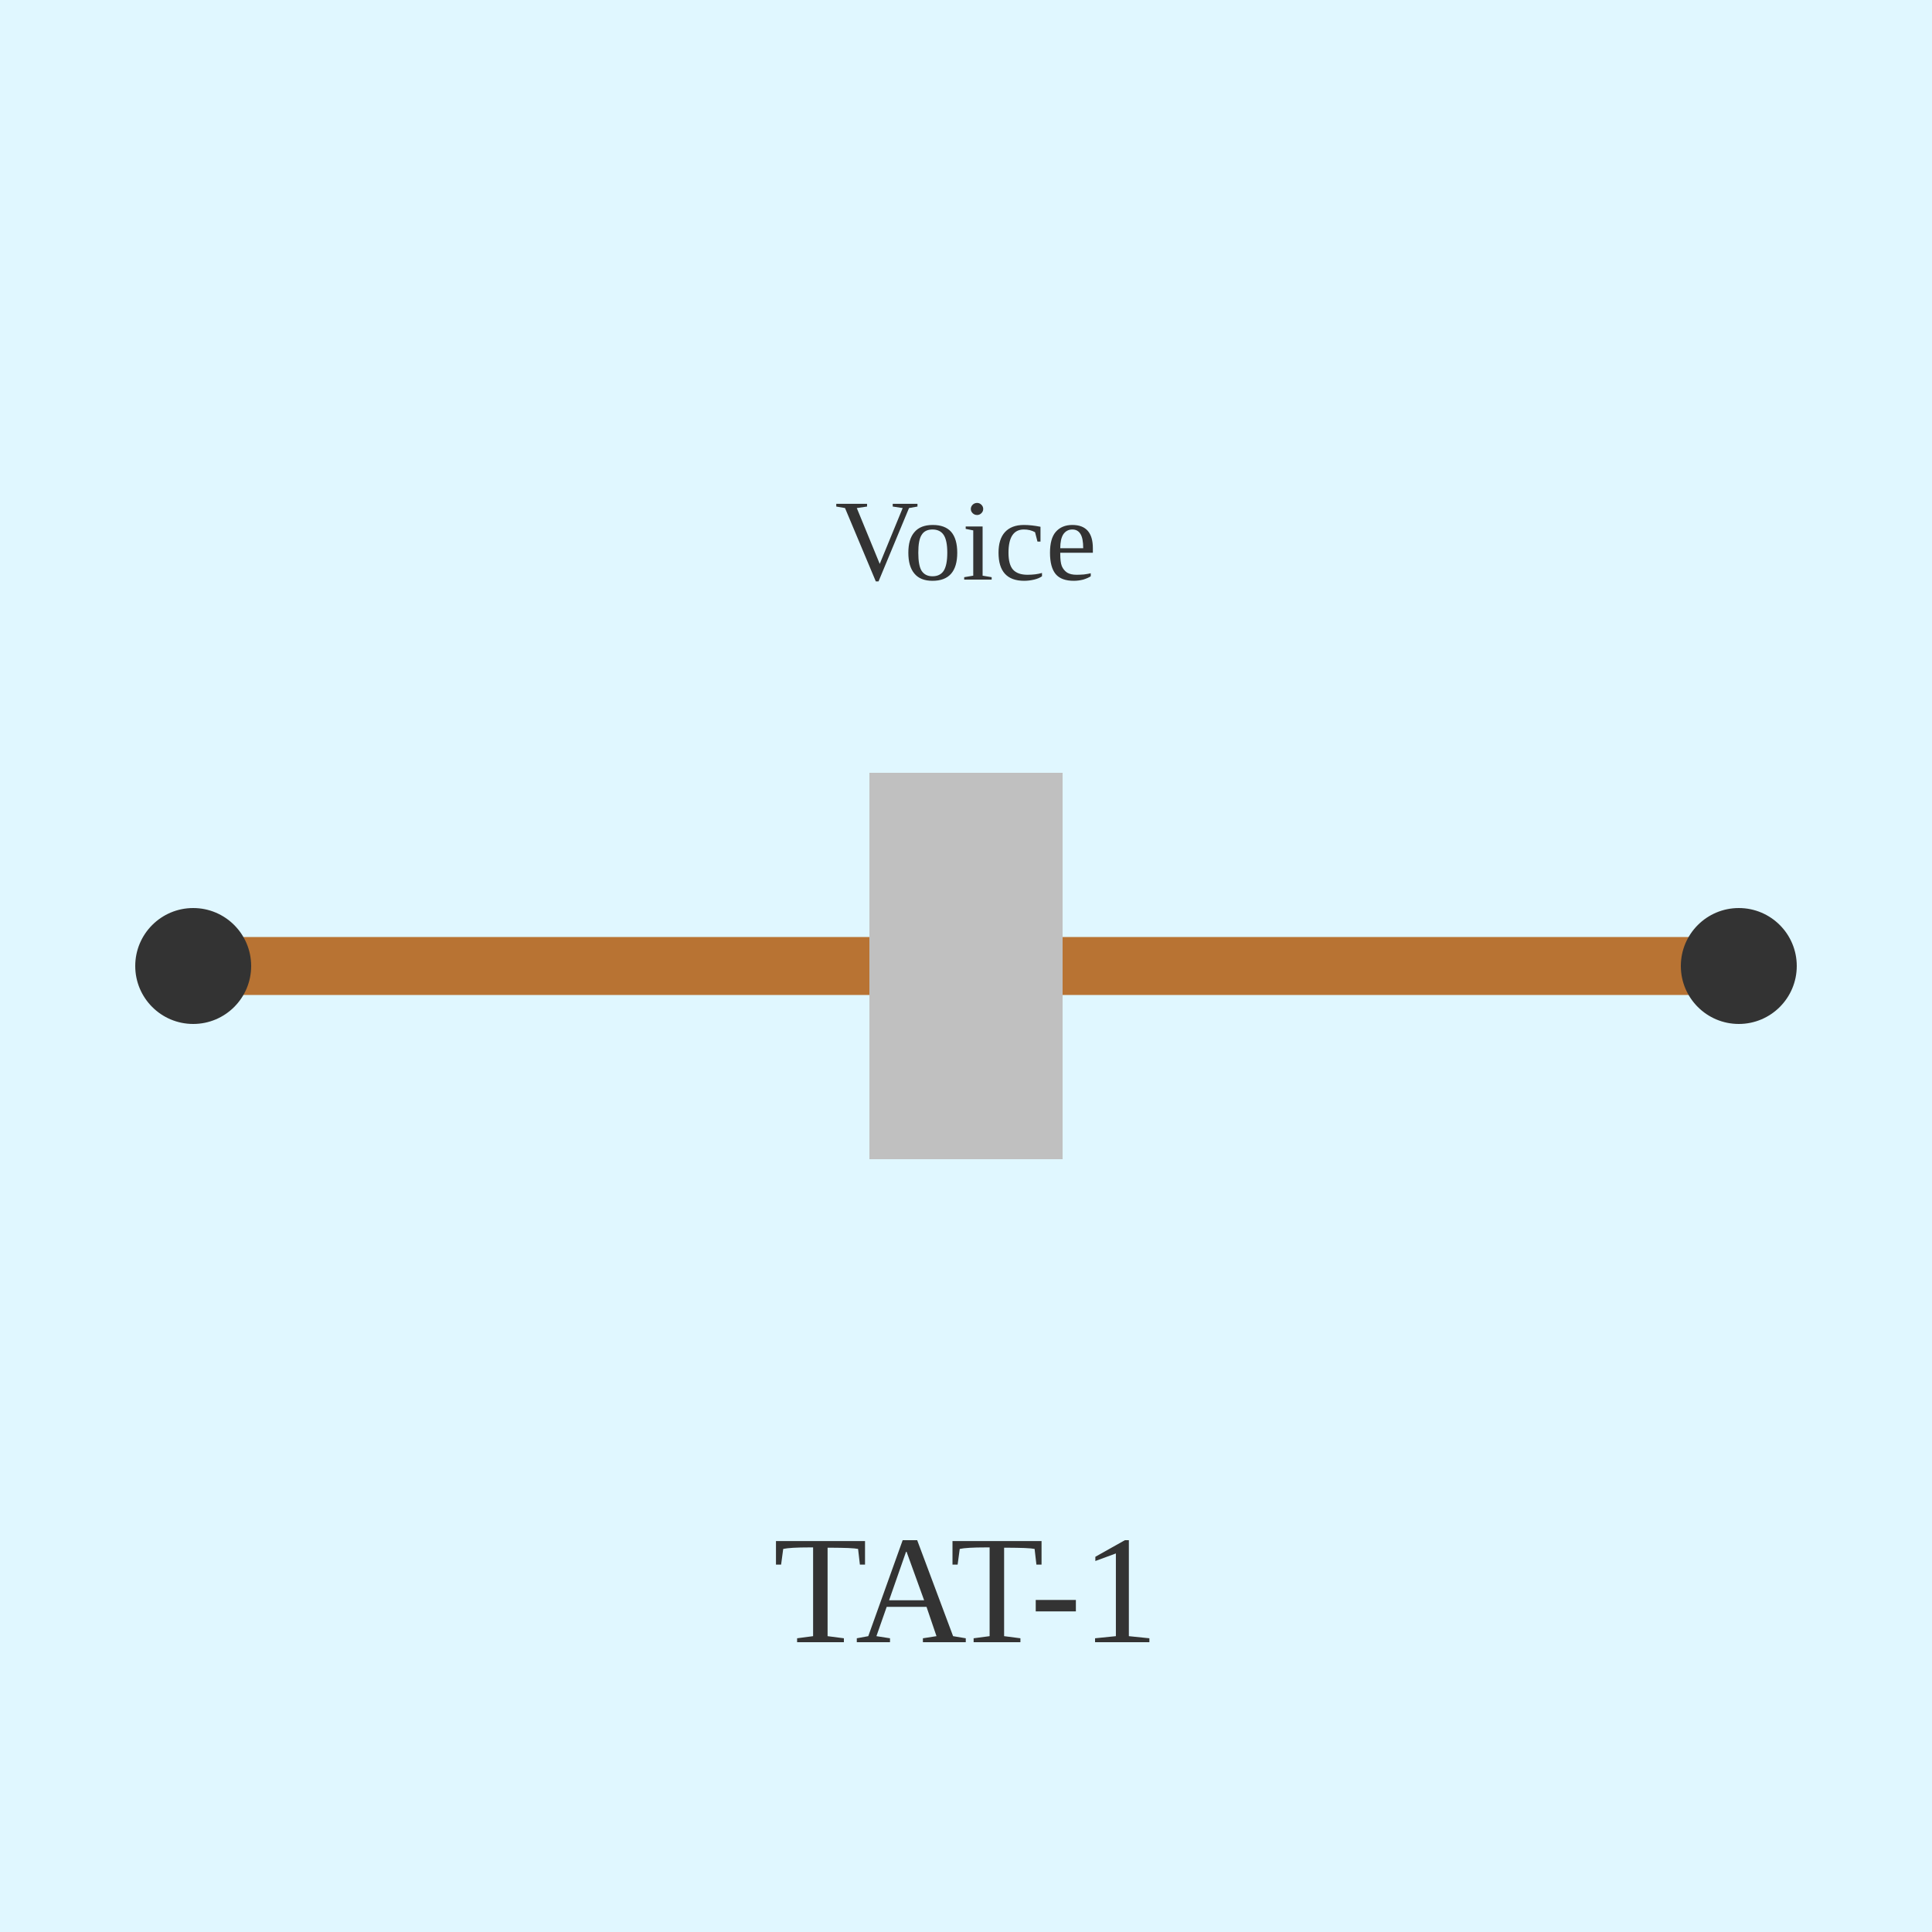
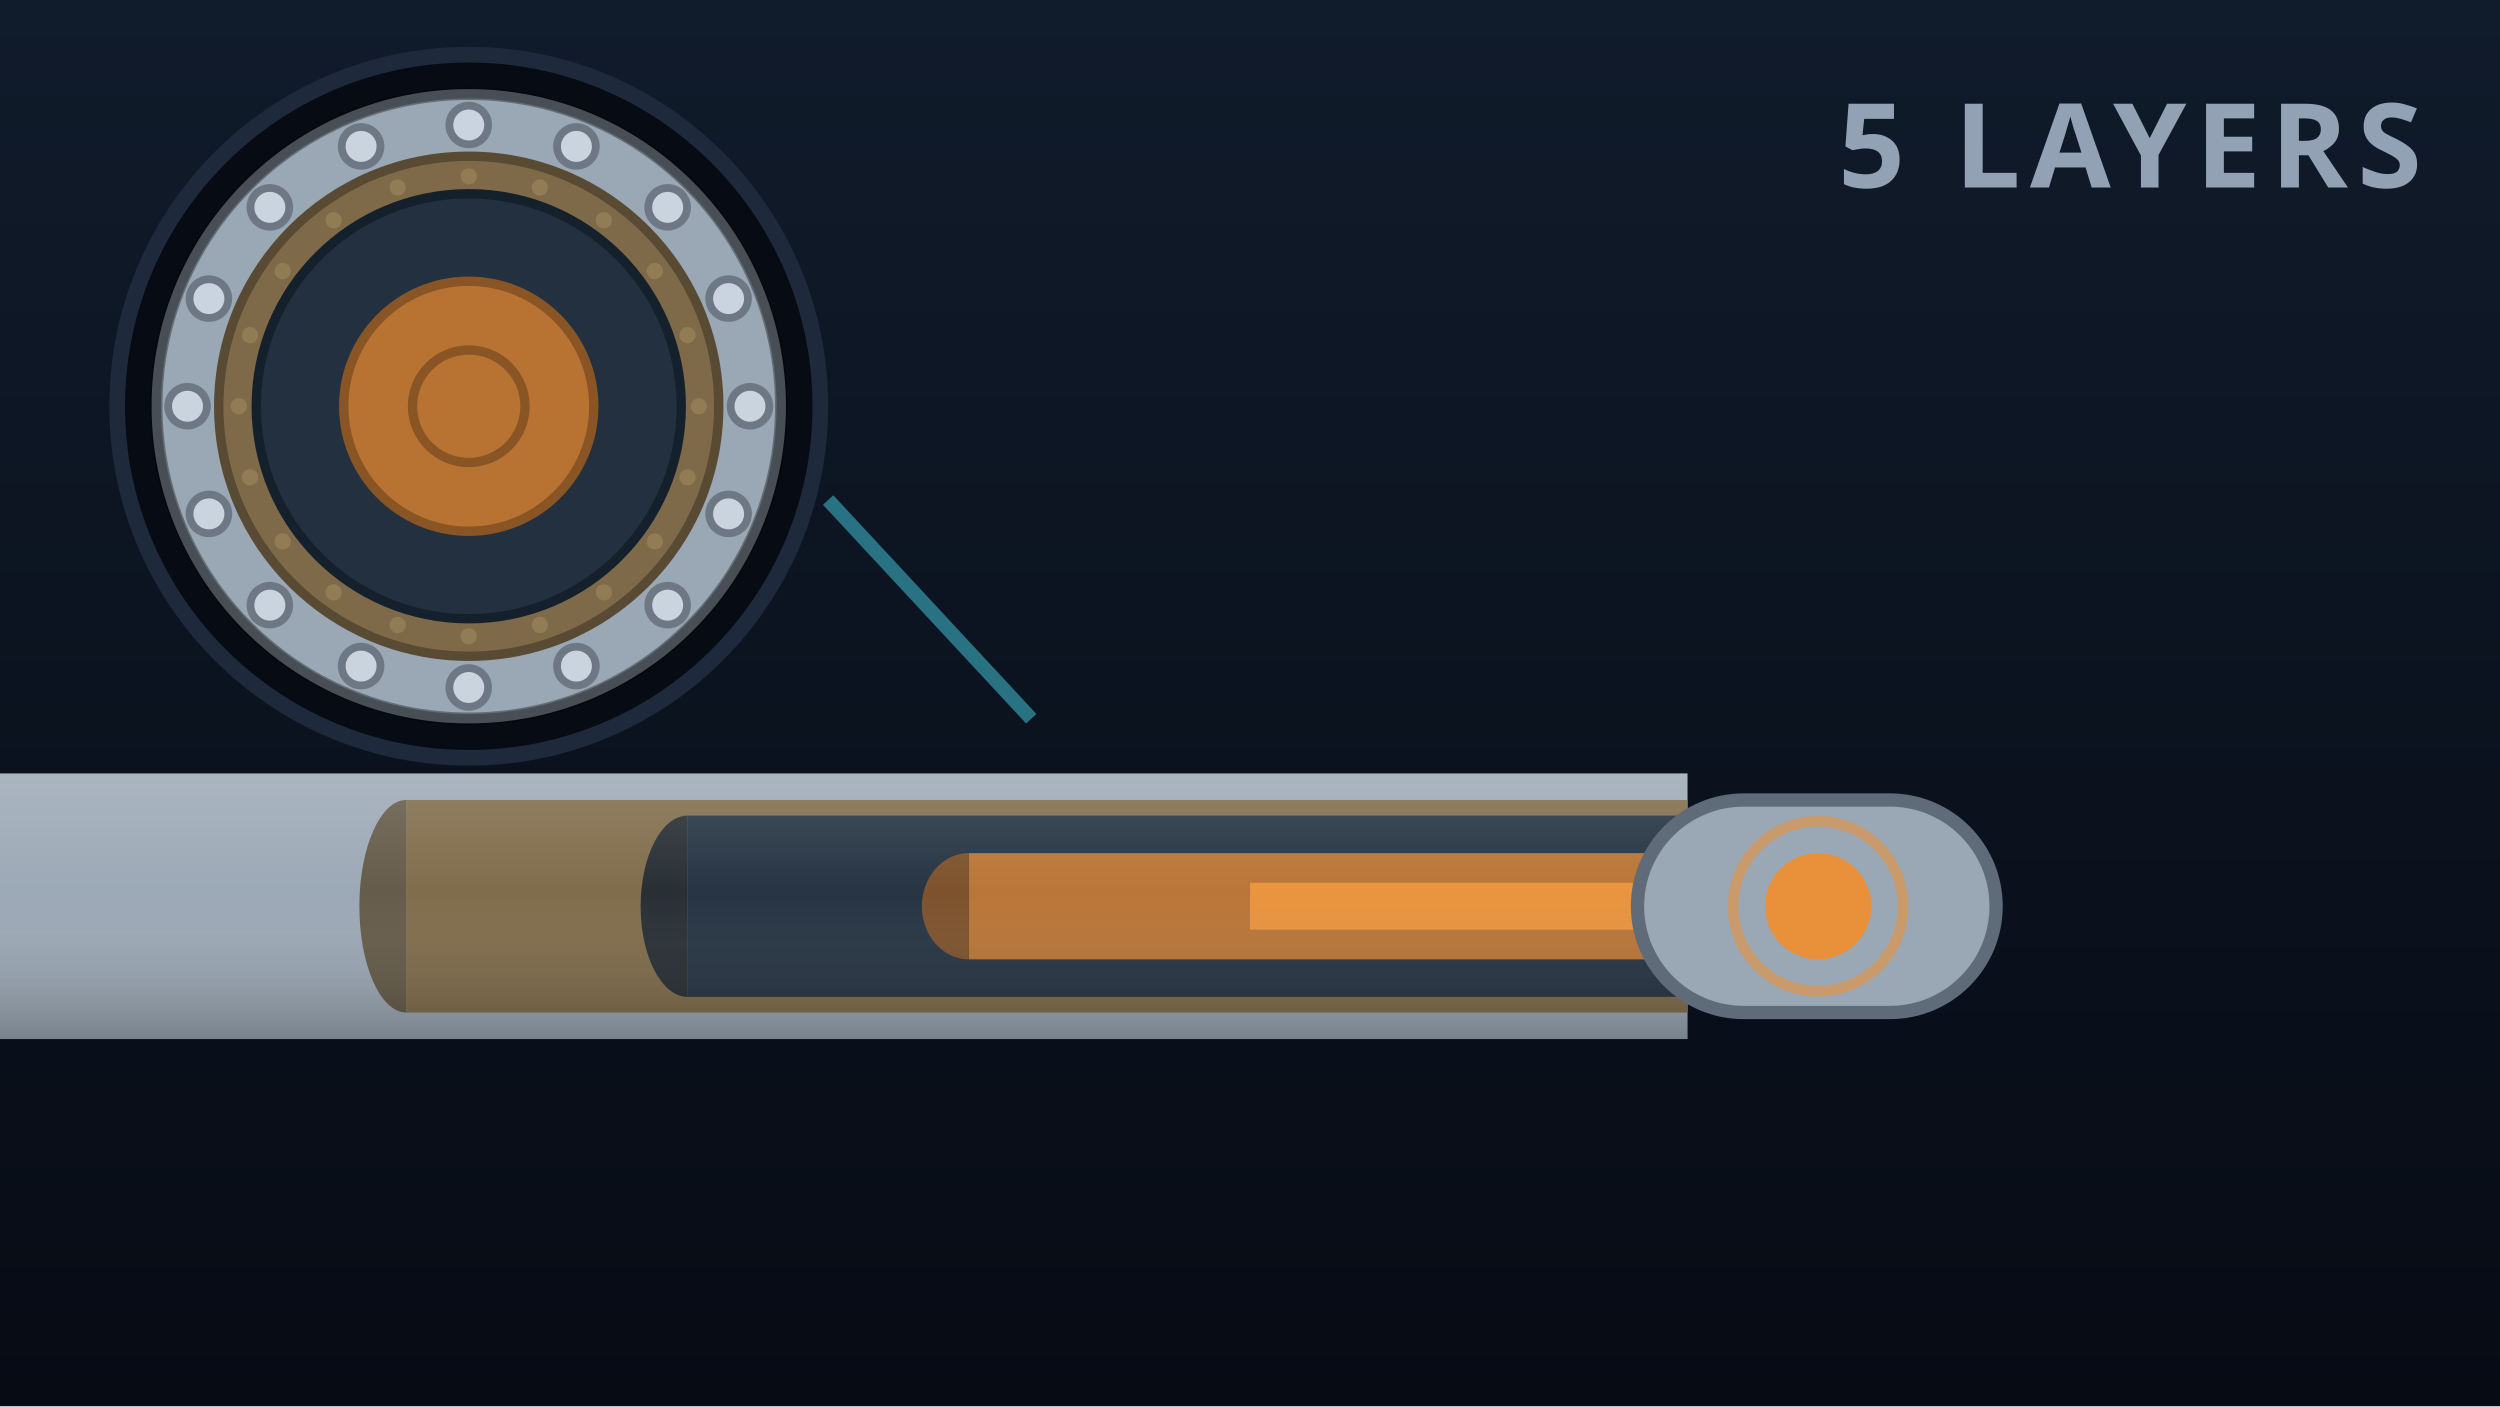
- <svg xmlns="http://www.w3.org/2000/svg" viewBox="0 0 100 100" width="100" height="100">
-   <rect width="100" height="100" fill="#e0f7ff" />
-   <path d="M10 50 L90 50" stroke="#b87333" stroke-width="3" />
-   <circle cx="10" cy="50" r="3" fill="#333" />
-   <circle cx="90" cy="50" r="3" fill="#333" />
-   <rect x="45" y="40" width="10" height="20" fill="#c0c0c0" />
-   <text x="50" y="30" text-anchor="middle" font-size="6" fill="#333">Voice</text>
-   <text x="50" y="85" text-anchor="middle" font-size="8" fill="#333">TAT-1</text>
+ <svg xmlns="http://www.w3.org/2000/svg" viewBox="0 0 160 90" width="160" height="90" role="img">
+   <defs>
+     <linearGradient id="bg" x1="0" y1="0" x2="0" y2="1">
+       <stop offset="0%" stop-color="#101b2b" />
+       <stop offset="100%" stop-color="#070b14" />
+     </linearGradient>
+     <linearGradient id="sheen" x1="0" y1="0" x2="0" y2="1">
+       <stop offset="0%" stop-color="#ffffff" stop-opacity="0.16" />
+       <stop offset="45%" stop-color="#ffffff" stop-opacity="0.02" />
+       <stop offset="100%" stop-color="#000000" stop-opacity="0.22" />
+     </linearGradient>
+   </defs>
+   <rect width="160" height="90" fill="url(#bg)" />
+   <rect x="0" y="49.5" width="108" height="17" fill="#9aa7b4" />
+   <rect x="26" y="51.2" width="82" height="13.6" fill="#7e6a48" />
+   <path d="M26 51.2 a 3 6.8 0 0 0 0 13.6" fill="#584a33" opacity="0.85" />
+   <rect x="44" y="52.2" width="64" height="11.6" fill="#22303f" />
+   <path d="M44 52.2 a 3 5.8 0 0 0 0 11.6" fill="#14202c" opacity="0.85" />
+   <rect x="62" y="54.6" width="46" height="6.8" fill="#b87333" />
+   <path d="M62 54.6 a 3 3.4 0 0 0 0 6.8" fill="#8a5524" opacity="0.85" />
+   <rect x="80" y="56.5" width="28" height="3.0" fill="#e8913a" />
+   <rect x="0" y="49.5" width="108" height="17" fill="url(#sheen)" />
+   <g transform="translate(132.00,58.00)">
+     <rect x="-27.20" y="-6.80" width="22.95" height="13.60" rx="6.80" fill="#9aa7b4" stroke="#5f6b79" stroke-width="0.85" />
+     <circle cx="-15.64" cy="0" r="3.40" fill="#e8913a" />
+     <circle cx="-15.64" cy="0" r="5.44" fill="none" stroke="#e8913a" stroke-width="0.68" opacity="0.6" />
+   </g>
+   <circle cx="30" cy="26" r="22.5" fill="#070b14" stroke="#1e2a3c" stroke-width="1" />
+   <circle cx="30.00" cy="26.00" r="20.00" fill="#9aa7b4" stroke="#6d7884" stroke-width="0.60" />
+   <circle cx="30.00" cy="8.00" r="1.24" fill="#c9d4de" stroke="#6d7884" stroke-width="0.5" />
+   <circle cx="36.89" cy="9.37" r="1.24" fill="#c9d4de" stroke="#6d7884" stroke-width="0.5" />
+   <circle cx="42.73" cy="13.27" r="1.24" fill="#c9d4de" stroke="#6d7884" stroke-width="0.5" />
+   <circle cx="46.63" cy="19.11" r="1.24" fill="#c9d4de" stroke="#6d7884" stroke-width="0.5" />
+   <circle cx="48.00" cy="26.00" r="1.24" fill="#c9d4de" stroke="#6d7884" stroke-width="0.5" />
+   <circle cx="46.63" cy="32.89" r="1.24" fill="#c9d4de" stroke="#6d7884" stroke-width="0.5" />
+   <circle cx="42.73" cy="38.73" r="1.24" fill="#c9d4de" stroke="#6d7884" stroke-width="0.5" />
+   <circle cx="36.89" cy="42.63" r="1.24" fill="#c9d4de" stroke="#6d7884" stroke-width="0.5" />
+   <circle cx="30.00" cy="44.00" r="1.24" fill="#c9d4de" stroke="#6d7884" stroke-width="0.5" />
+   <circle cx="23.11" cy="42.63" r="1.24" fill="#c9d4de" stroke="#6d7884" stroke-width="0.5" />
+   <circle cx="17.27" cy="38.73" r="1.24" fill="#c9d4de" stroke="#6d7884" stroke-width="0.5" />
+   <circle cx="13.37" cy="32.89" r="1.24" fill="#c9d4de" stroke="#6d7884" stroke-width="0.5" />
+   <circle cx="12.00" cy="26.00" r="1.24" fill="#c9d4de" stroke="#6d7884" stroke-width="0.5" />
+   <circle cx="13.37" cy="19.11" r="1.24" fill="#c9d4de" stroke="#6d7884" stroke-width="0.5" />
+   <circle cx="17.27" cy="13.27" r="1.24" fill="#c9d4de" stroke="#6d7884" stroke-width="0.5" />
+   <circle cx="23.11" cy="9.37" r="1.24" fill="#c9d4de" stroke="#6d7884" stroke-width="0.5" />
+   <circle cx="30.00" cy="26.00" r="16.00" fill="#7e6a48" stroke="#584a33" stroke-width="0.60" />
+   <circle cx="30.00" cy="11.28" r="0.52" fill="#a08a63" opacity="0.55" />
+   <circle cx="34.55" cy="12.00" r="0.52" fill="#a08a63" opacity="0.55" />
+   <circle cx="38.65" cy="14.09" r="0.52" fill="#a08a63" opacity="0.55" />
+   <circle cx="41.91" cy="17.35" r="0.52" fill="#a08a63" opacity="0.55" />
+   <circle cx="44.00" cy="21.45" r="0.52" fill="#a08a63" opacity="0.55" />
+   <circle cx="44.72" cy="26.00" r="0.52" fill="#a08a63" opacity="0.55" />
+   <circle cx="44.00" cy="30.55" r="0.52" fill="#a08a63" opacity="0.55" />
+   <circle cx="41.91" cy="34.65" r="0.52" fill="#a08a63" opacity="0.55" />
+   <circle cx="38.65" cy="37.91" r="0.52" fill="#a08a63" opacity="0.55" />
+   <circle cx="34.55" cy="40.00" r="0.52" fill="#a08a63" opacity="0.55" />
+   <circle cx="30.00" cy="40.72" r="0.52" fill="#a08a63" opacity="0.55" />
+   <circle cx="25.45" cy="40.00" r="0.52" fill="#a08a63" opacity="0.55" />
+   <circle cx="21.35" cy="37.91" r="0.52" fill="#a08a63" opacity="0.55" />
+   <circle cx="18.09" cy="34.65" r="0.52" fill="#a08a63" opacity="0.55" />
+   <circle cx="16.00" cy="30.55" r="0.52" fill="#a08a63" opacity="0.55" />
+   <circle cx="15.28" cy="26.00" r="0.52" fill="#a08a63" opacity="0.55" />
+   <circle cx="16.00" cy="21.45" r="0.52" fill="#a08a63" opacity="0.55" />
+   <circle cx="18.09" cy="17.35" r="0.52" fill="#a08a63" opacity="0.55" />
+   <circle cx="21.35" cy="14.09" r="0.52" fill="#a08a63" opacity="0.55" />
+   <circle cx="25.45" cy="12.00" r="0.52" fill="#a08a63" opacity="0.55" />
+   <circle cx="30.00" cy="26.00" r="13.60" fill="#22303f" stroke="#14202c" stroke-width="0.60" />
+   <circle cx="30.00" cy="26.00" r="8.00" fill="#b87333" stroke="#8a5524" stroke-width="0.60" />
+   <circle cx="30.00" cy="26.00" r="3.60" fill="#b87333" stroke="#8a5524" stroke-width="0.60" />
+   <circle cx="30" cy="26" r="20" fill="none" stroke="#000" stroke-opacity="0.35" stroke-width="0.8" />
+   <path d="M53 32 L66 46" stroke="#3fbfd4" stroke-width="0.9" opacity="0.55" />
+   <text x="155" y="12" text-anchor="end" font-family="ui-sans-serif,system-ui,sans-serif" font-size="7.5" font-weight="700" fill="#93a1b5" letter-spacing="0.6">5 LAYERS</text>
</svg>
